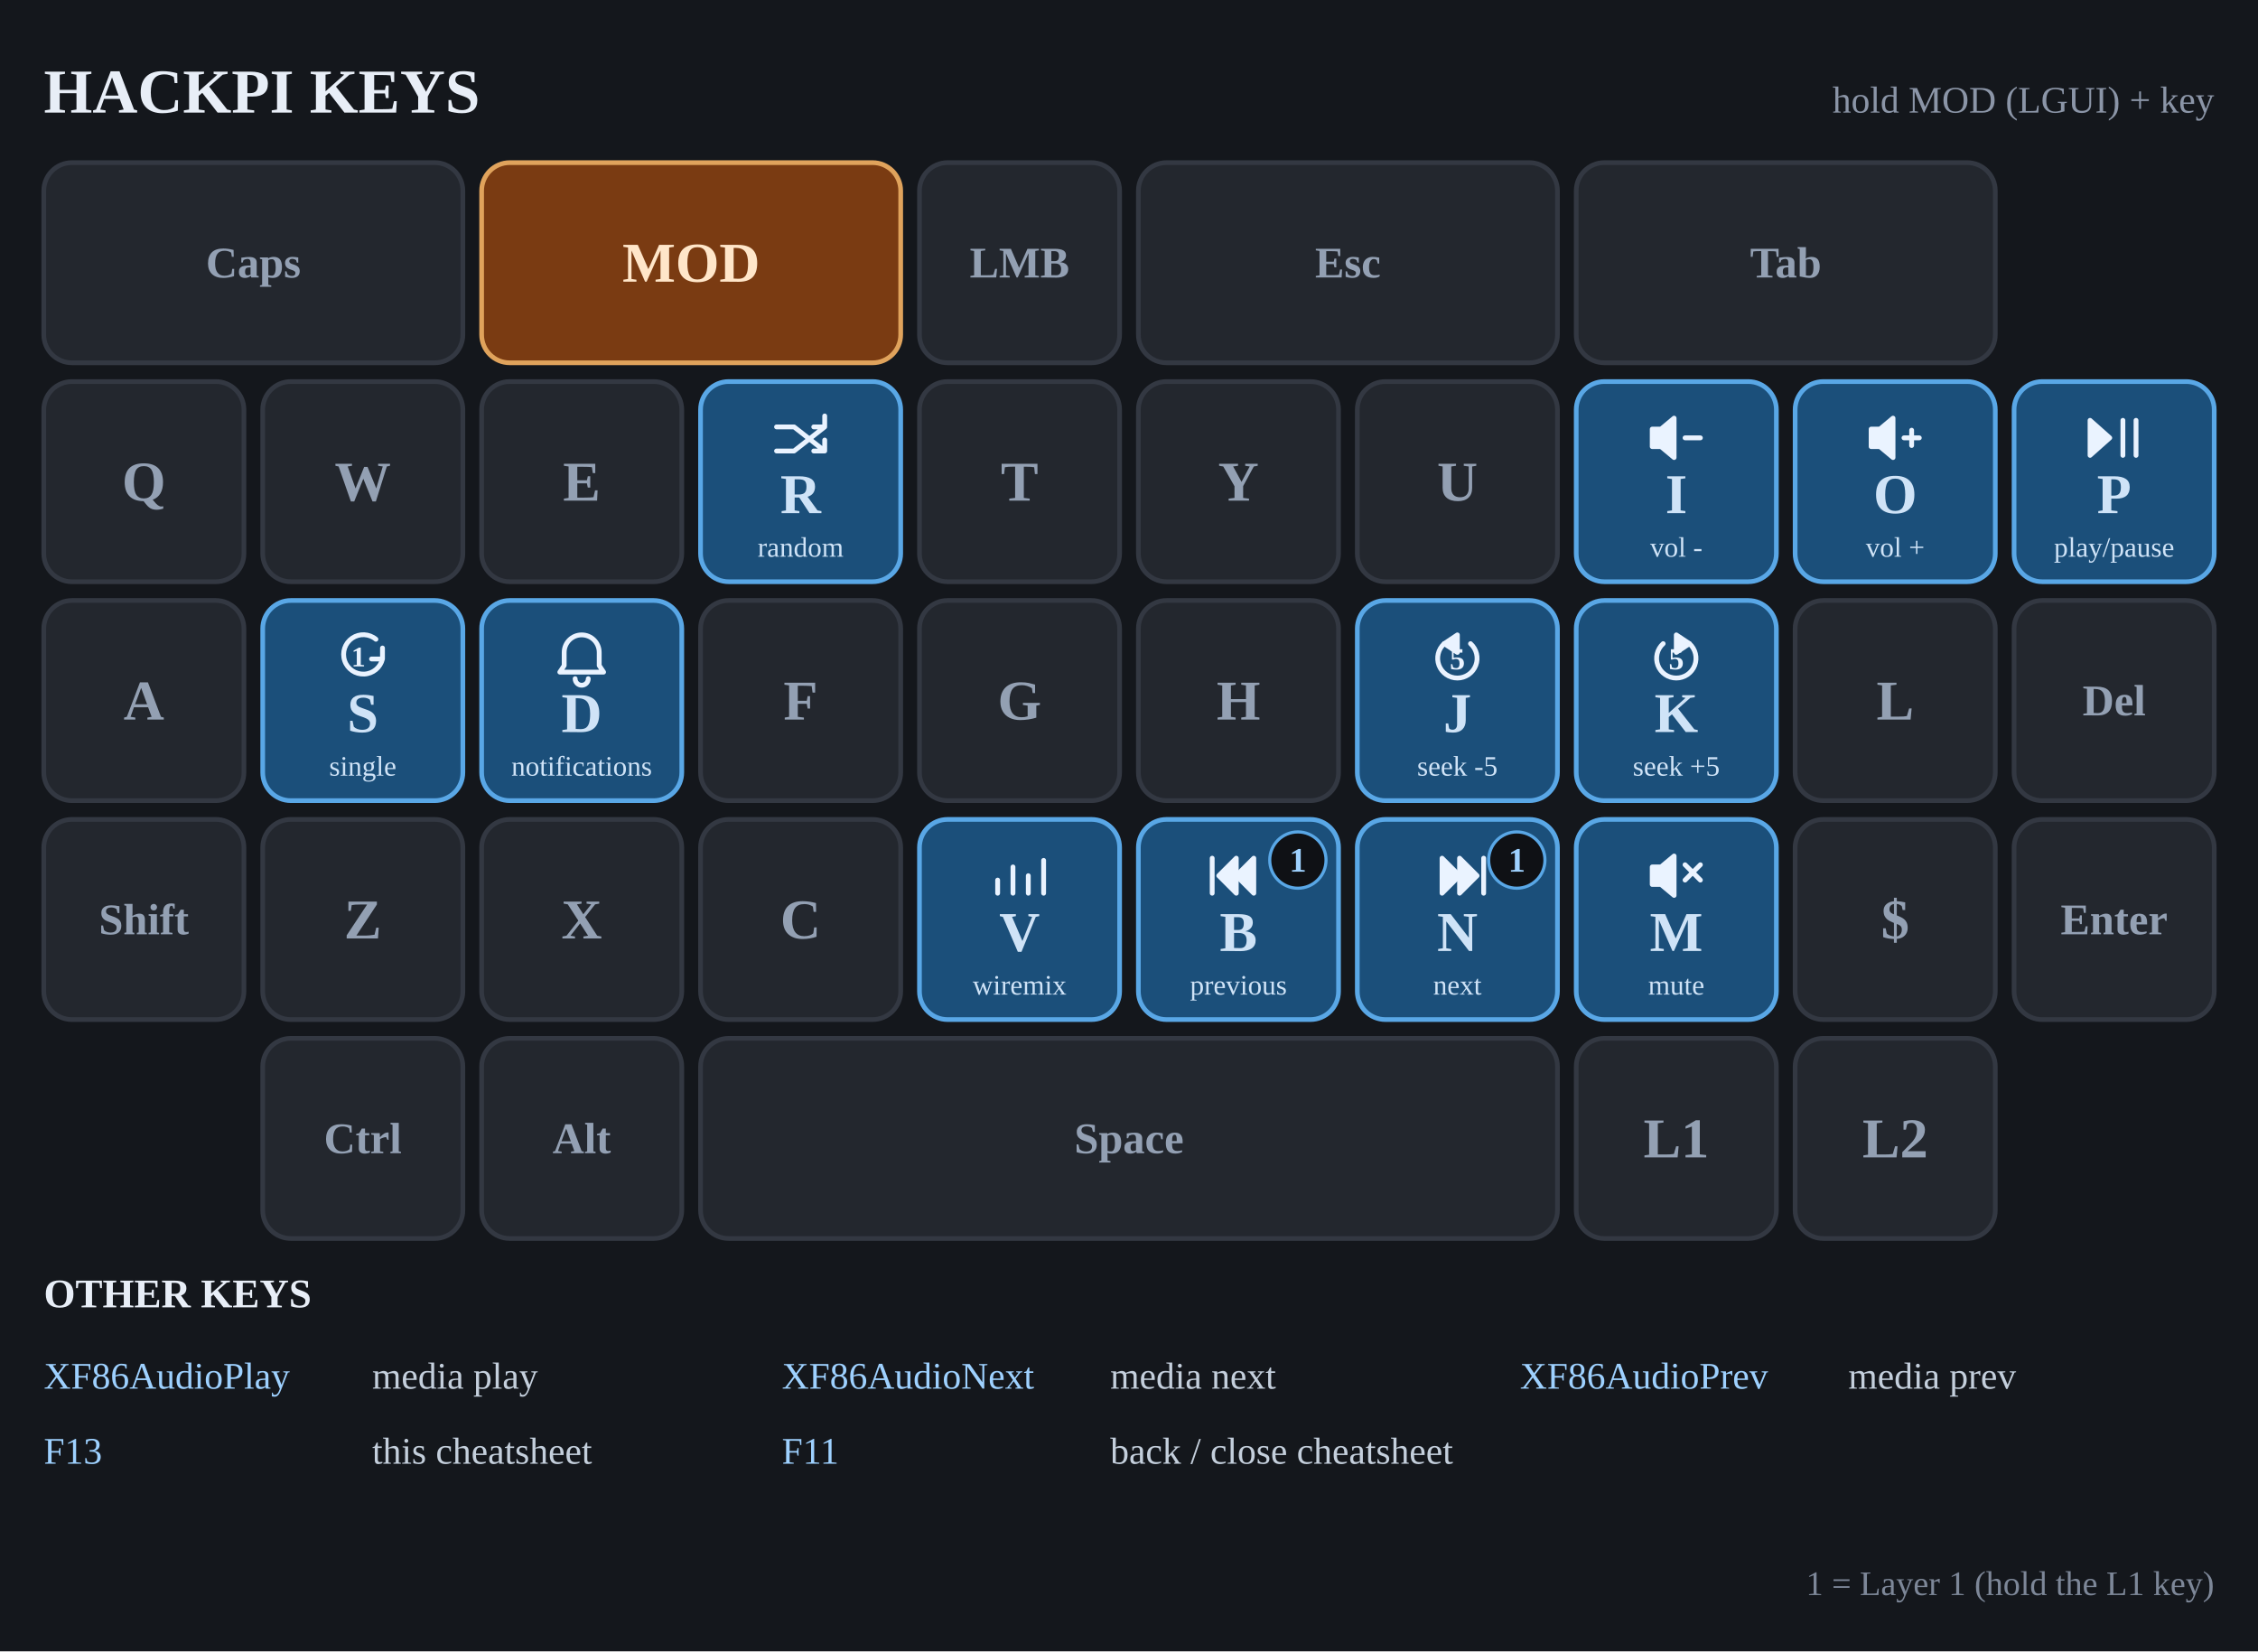
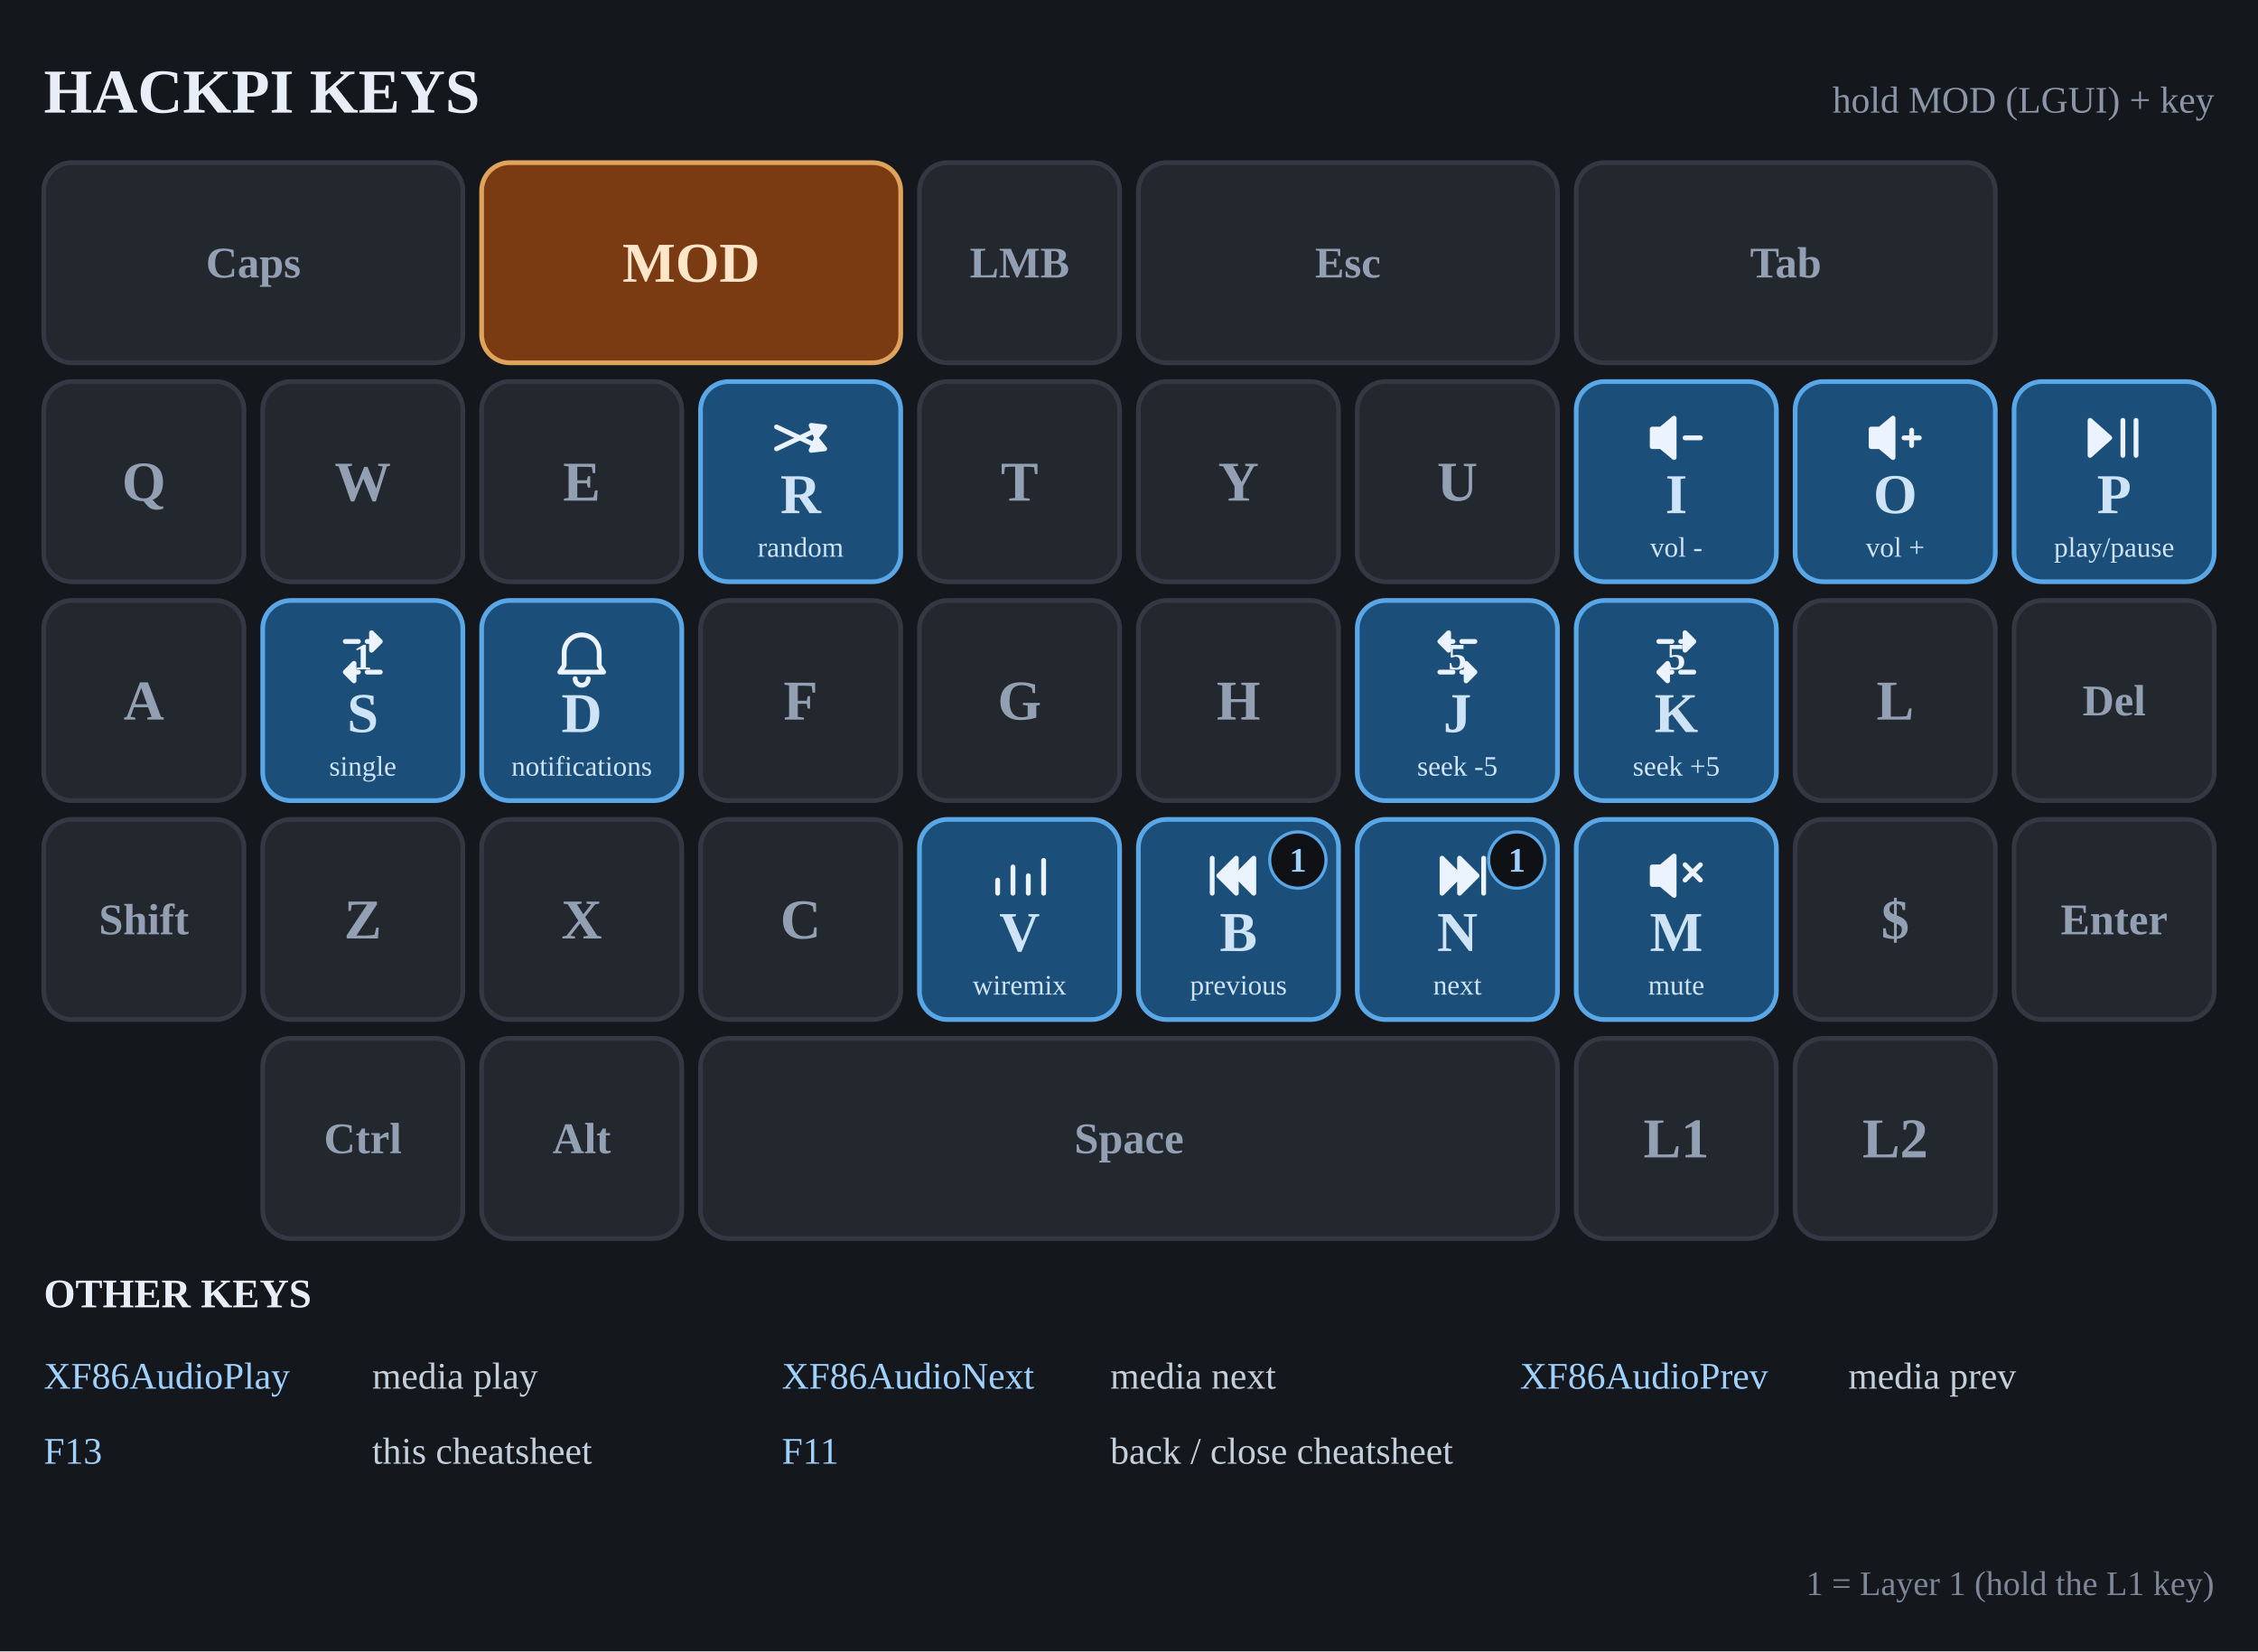
<svg xmlns="http://www.w3.org/2000/svg" width="722" height="528" viewBox="0 0 722 528">
  <rect width="722" height="528" fill="#14171c" />
  <text x="14" y="36" font-size="20" font-weight="bold" fill="#e8eef7">HACKPI KEYS</text>
  <text x="708" y="36" font-size="12" fill="#8b95a7" text-anchor="end">hold MOD (LGUI) + key</text>
  <rect x="14" y="52" width="134" height="64" rx="9" fill="#23272e" stroke="#333842" stroke-width="1.5" />
  <text x="81.0" y="84.0" font-size="14" font-weight="bold" fill="#93a0b3" text-anchor="middle" dominant-baseline="central">Caps</text>
  <rect x="154" y="52" width="134" height="64" rx="9" fill="#7a3b12" stroke="#e0a35c" stroke-width="1.5" />
  <text x="221.0" y="84.0" font-size="18" font-weight="bold" fill="#ffe6c9" text-anchor="middle" dominant-baseline="central">MOD</text>
  <rect x="294" y="52" width="64" height="64" rx="9" fill="#23272e" stroke="#333842" stroke-width="1.5" />
  <text x="326.0" y="84.0" font-size="14" font-weight="bold" fill="#93a0b3" text-anchor="middle" dominant-baseline="central">LMB</text>
  <rect x="364" y="52" width="134" height="64" rx="9" fill="#23272e" stroke="#333842" stroke-width="1.5" />
  <text x="431.0" y="84.0" font-size="14" font-weight="bold" fill="#93a0b3" text-anchor="middle" dominant-baseline="central">Esc</text>
  <rect x="504" y="52" width="134" height="64" rx="9" fill="#23272e" stroke="#333842" stroke-width="1.5" />
  <text x="571.0" y="84.0" font-size="14" font-weight="bold" fill="#93a0b3" text-anchor="middle" dominant-baseline="central">Tab</text>
  <rect x="14" y="122" width="64" height="64" rx="9" fill="#23272e" stroke="#333842" stroke-width="1.5" />
  <text x="46.0" y="154.0" font-size="18" font-weight="bold" fill="#93a0b3" text-anchor="middle" dominant-baseline="central">Q</text>
  <rect x="84" y="122" width="64" height="64" rx="9" fill="#23272e" stroke="#333842" stroke-width="1.5" />
  <text x="116.0" y="154.0" font-size="18" font-weight="bold" fill="#93a0b3" text-anchor="middle" dominant-baseline="central">W</text>
  <rect x="154" y="122" width="64" height="64" rx="9" fill="#23272e" stroke="#333842" stroke-width="1.5" />
  <text x="186.0" y="154.0" font-size="18" font-weight="bold" fill="#93a0b3" text-anchor="middle" dominant-baseline="central">E</text>
  <rect x="224" y="122" width="64" height="64" rx="9" fill="#1b4f7a" stroke="#59a7e6" stroke-width="1.5" />
  <g transform="translate(256.0,140) scale(0.7)">
-     <path d="M -11,-5 L -3,-5 L 11,6 M 6,6 L 11,6 L 11,1" fill="none" stroke="#eaf3ff" stroke-width="2.2" stroke-linecap="round" stroke-linejoin="round" />
-     <path d="M -11,6 L -3,6 L 11,-5 M 6,-5 L 11,-5 L 11,-10" fill="none" stroke="#eaf3ff" stroke-width="2.2" stroke-linecap="round" stroke-linejoin="round" />
+     <path d="M -11,-5 L 6,3" fill="none" stroke="#eaf3ff" stroke-width="2.2" stroke-linecap="round" stroke-linejoin="round" />
+     <path d="M 11,5 L 4.8,5.7 L 7.2,0.3 Z" fill="#eaf3ff" stroke="#eaf3ff" stroke-width="2.2" stroke-linecap="round" stroke-linejoin="round" />
+     <path d="M -11,5 L 6,-3" fill="none" stroke="#eaf3ff" stroke-width="2.2" stroke-linecap="round" stroke-linejoin="round" />
+     <path d="M 11,-5 L 7.2,-0.3 L 4.8,-5.7 Z" fill="#eaf3ff" stroke="#eaf3ff" stroke-width="2.2" stroke-linecap="round" stroke-linejoin="round" />
  </g>
  <text x="256.0" y="178" font-size="9" fill="#cfe3f7" text-anchor="middle">random</text>
  <text x="256.0" y="158.0" font-size="18" font-weight="bold" fill="#cfe3f7" text-anchor="middle" dominant-baseline="central">R</text>
  <rect x="294" y="122" width="64" height="64" rx="9" fill="#23272e" stroke="#333842" stroke-width="1.5" />
  <text x="326.0" y="154.0" font-size="18" font-weight="bold" fill="#93a0b3" text-anchor="middle" dominant-baseline="central">T</text>
  <rect x="364" y="122" width="64" height="64" rx="9" fill="#23272e" stroke="#333842" stroke-width="1.5" />
  <text x="396.0" y="154.0" font-size="18" font-weight="bold" fill="#93a0b3" text-anchor="middle" dominant-baseline="central">Y</text>
  <rect x="434" y="122" width="64" height="64" rx="9" fill="#23272e" stroke="#333842" stroke-width="1.5" />
  <text x="466.0" y="154.0" font-size="18" font-weight="bold" fill="#93a0b3" text-anchor="middle" dominant-baseline="central">U</text>
  <rect x="504" y="122" width="64" height="64" rx="9" fill="#1b4f7a" stroke="#59a7e6" stroke-width="1.5" />
  <g transform="translate(536.0,140) scale(0.7)">
    <path d="M -11,-4 L -7,-4 L -1,-9 L -1,9 L -7,4 L -11,4 Z" fill="#eaf3ff" stroke="#eaf3ff" stroke-width="2.2" stroke-linecap="round" stroke-linejoin="round" />
    <path d="M 4,0 L 11,0" fill="none" stroke="#eaf3ff" stroke-width="2.2" stroke-linecap="round" stroke-linejoin="round" />
  </g>
  <text x="536.0" y="178" font-size="9" fill="#cfe3f7" text-anchor="middle">vol -</text>
  <text x="536.0" y="158.0" font-size="18" font-weight="bold" fill="#cfe3f7" text-anchor="middle" dominant-baseline="central">I</text>
  <rect x="574" y="122" width="64" height="64" rx="9" fill="#1b4f7a" stroke="#59a7e6" stroke-width="1.5" />
  <g transform="translate(606.0,140) scale(0.7)">
    <path d="M -11,-4 L -7,-4 L -1,-9 L -1,9 L -7,4 L -11,4 Z" fill="#eaf3ff" stroke="#eaf3ff" stroke-width="2.2" stroke-linecap="round" stroke-linejoin="round" />
    <path d="M 4,0 L 11,0 M 7.5,-3.5 L 7.5,3.5" fill="none" stroke="#eaf3ff" stroke-width="2.2" stroke-linecap="round" stroke-linejoin="round" />
  </g>
  <text x="606.0" y="178" font-size="9" fill="#cfe3f7" text-anchor="middle">vol +</text>
  <text x="606.0" y="158.0" font-size="18" font-weight="bold" fill="#cfe3f7" text-anchor="middle" dominant-baseline="central">O</text>
  <rect x="644" y="122" width="64" height="64" rx="9" fill="#1b4f7a" stroke="#59a7e6" stroke-width="1.5" />
  <g transform="translate(676.0,140) scale(0.7)">
    <path d="M -11,-8 L -2,0 L -11,8 Z" fill="#eaf3ff" stroke="#eaf3ff" stroke-width="2.2" stroke-linecap="round" stroke-linejoin="round" />
    <path d="M 4,-8 L 4,8 M 10,-8 L 10,8" fill="none" stroke="#eaf3ff" stroke-width="2.2" stroke-linecap="round" stroke-linejoin="round" />
  </g>
  <text x="676.0" y="178" font-size="9" fill="#cfe3f7" text-anchor="middle">play/pause</text>
  <text x="676.0" y="158.0" font-size="18" font-weight="bold" fill="#cfe3f7" text-anchor="middle" dominant-baseline="central">P</text>
  <rect x="14" y="192" width="64" height="64" rx="9" fill="#23272e" stroke="#333842" stroke-width="1.5" />
  <text x="46.0" y="224.0" font-size="18" font-weight="bold" fill="#93a0b3" text-anchor="middle" dominant-baseline="central">A</text>
  <rect x="84" y="192" width="64" height="64" rx="9" fill="#1b4f7a" stroke="#59a7e6" stroke-width="1.5" />
  <g transform="translate(116.0,210) scale(0.7)">
-     <path d="M 6,-8 A 9,9 0 1 0 9,1 M 9,-4 L 9,1 L 4,1" fill="none" stroke="#eaf3ff" stroke-width="2.2" stroke-linecap="round" stroke-linejoin="round" />
-     <text x="-2" y="0" font-size="13" font-weight="bold" fill="#eaf3ff" text-anchor="middle" dominant-baseline="central">1</text>
+     <path d="M -8,-7 L -2,-7" fill="none" stroke="#eaf3ff" stroke-width="2.2" stroke-linecap="round" stroke-linejoin="round" />
+     <path d="M 2,-7 L 4,-7" fill="none" stroke="#eaf3ff" stroke-width="2.2" stroke-linecap="round" stroke-linejoin="round" />
+     <path d="M 8,-7 L 4,-11 L 4,-3 Z" fill="#eaf3ff" stroke="#eaf3ff" stroke-width="2.2" stroke-linecap="round" stroke-linejoin="round" />
+     <path d="M 8,7 L 2,7" fill="none" stroke="#eaf3ff" stroke-width="2.2" stroke-linecap="round" stroke-linejoin="round" />
+     <path d="M -2,7 L -4,7" fill="none" stroke="#eaf3ff" stroke-width="2.2" stroke-linecap="round" stroke-linejoin="round" />
+     <path d="M -8,7 L -4,3 L -4,11 Z" fill="#eaf3ff" stroke="#eaf3ff" stroke-width="2.2" stroke-linecap="round" stroke-linejoin="round" />
+     <text x="0" y="0" font-size="17" font-weight="bold" fill="#eaf3ff" text-anchor="middle" dominant-baseline="central">1</text>
  </g>
  <text x="116.0" y="248" font-size="9" fill="#cfe3f7" text-anchor="middle">single</text>
  <text x="116.0" y="228.0" font-size="18" font-weight="bold" fill="#cfe3f7" text-anchor="middle" dominant-baseline="central">S</text>
  <rect x="154" y="192" width="64" height="64" rx="9" fill="#1b4f7a" stroke="#59a7e6" stroke-width="1.5" />
  <g transform="translate(186.0,210) scale(0.7)">
    <path d="M -8,4 L -8,-2 A 8,8 0 0 1 8,-2 L 8,4 L 10,7 L -10,7 Z" fill="none" stroke="#eaf3ff" stroke-width="2.2" stroke-linecap="round" stroke-linejoin="round" />
    <path d="M -3,10 A 3,3 0 0 0 3,10" fill="none" stroke="#eaf3ff" stroke-width="2.2" stroke-linecap="round" stroke-linejoin="round" />
  </g>
  <text x="186.0" y="248" font-size="9" fill="#cfe3f7" text-anchor="middle">notifications</text>
  <text x="186.0" y="228.0" font-size="18" font-weight="bold" fill="#cfe3f7" text-anchor="middle" dominant-baseline="central">D</text>
  <rect x="224" y="192" width="64" height="64" rx="9" fill="#23272e" stroke="#333842" stroke-width="1.5" />
  <text x="256.0" y="224.0" font-size="18" font-weight="bold" fill="#93a0b3" text-anchor="middle" dominant-baseline="central">F</text>
  <rect x="294" y="192" width="64" height="64" rx="9" fill="#23272e" stroke="#333842" stroke-width="1.5" />
  <text x="326.0" y="224.0" font-size="18" font-weight="bold" fill="#93a0b3" text-anchor="middle" dominant-baseline="central">G</text>
  <rect x="364" y="192" width="64" height="64" rx="9" fill="#23272e" stroke="#333842" stroke-width="1.5" />
  <text x="396.0" y="224.0" font-size="18" font-weight="bold" fill="#93a0b3" text-anchor="middle" dominant-baseline="central">H</text>
  <rect x="434" y="192" width="64" height="64" rx="9" fill="#1b4f7a" stroke="#59a7e6" stroke-width="1.5" />
  <g transform="translate(466.0,210) scale(0.7)">
-     <path d="M -6,-6 A 9,9 0 1 0 6,-6" fill="none" stroke="#eaf3ff" stroke-width="2.2" stroke-linecap="round" stroke-linejoin="round" />
-     <path d="M -6,-6 L 0,-10 L 0,-2 Z" fill="#eaf3ff" stroke="#eaf3ff" stroke-width="2.2" stroke-linecap="round" stroke-linejoin="round" />
-     <text x="0" y="1" font-size="14" font-weight="bold" fill="#eaf3ff" text-anchor="middle" dominant-baseline="central">5</text>
+     <path d="M 8,-7 L 2,-7" fill="none" stroke="#eaf3ff" stroke-width="2.2" stroke-linecap="round" stroke-linejoin="round" />
+     <path d="M -2,-7 L -4,-7" fill="none" stroke="#eaf3ff" stroke-width="2.2" stroke-linecap="round" stroke-linejoin="round" />
+     <path d="M -8,-7 L -4,-11 L -4,-3 Z" fill="#eaf3ff" stroke="#eaf3ff" stroke-width="2.2" stroke-linecap="round" stroke-linejoin="round" />
+     <path d="M -8,7 L -2,7" fill="none" stroke="#eaf3ff" stroke-width="2.2" stroke-linecap="round" stroke-linejoin="round" />
+     <path d="M 2,7 L 4,7" fill="none" stroke="#eaf3ff" stroke-width="2.2" stroke-linecap="round" stroke-linejoin="round" />
+     <path d="M 8,7 L 4,3 L 4,11 Z" fill="#eaf3ff" stroke="#eaf3ff" stroke-width="2.2" stroke-linecap="round" stroke-linejoin="round" />
+     <text x="0" y="0" font-size="17" font-weight="bold" fill="#eaf3ff" text-anchor="middle" dominant-baseline="central">5</text>
  </g>
  <text x="466.0" y="248" font-size="9" fill="#cfe3f7" text-anchor="middle">seek -5</text>
  <text x="466.0" y="228.0" font-size="18" font-weight="bold" fill="#cfe3f7" text-anchor="middle" dominant-baseline="central">J</text>
  <rect x="504" y="192" width="64" height="64" rx="9" fill="#1b4f7a" stroke="#59a7e6" stroke-width="1.5" />
  <g transform="translate(536.0,210) scale(0.7)">
-     <path d="M 6,-6 A 9,9 0 1 1 -6,-6" fill="none" stroke="#eaf3ff" stroke-width="2.2" stroke-linecap="round" stroke-linejoin="round" />
-     <path d="M 6,-6 L 0,-10 L 0,-2 Z" fill="#eaf3ff" stroke="#eaf3ff" stroke-width="2.2" stroke-linecap="round" stroke-linejoin="round" />
-     <text x="0" y="1" font-size="14" font-weight="bold" fill="#eaf3ff" text-anchor="middle" dominant-baseline="central">5</text>
+     <path d="M -8,-7 L -2,-7" fill="none" stroke="#eaf3ff" stroke-width="2.2" stroke-linecap="round" stroke-linejoin="round" />
+     <path d="M 2,-7 L 4,-7" fill="none" stroke="#eaf3ff" stroke-width="2.2" stroke-linecap="round" stroke-linejoin="round" />
+     <path d="M 8,-7 L 4,-11 L 4,-3 Z" fill="#eaf3ff" stroke="#eaf3ff" stroke-width="2.2" stroke-linecap="round" stroke-linejoin="round" />
+     <path d="M 8,7 L 2,7" fill="none" stroke="#eaf3ff" stroke-width="2.2" stroke-linecap="round" stroke-linejoin="round" />
+     <path d="M -2,7 L -4,7" fill="none" stroke="#eaf3ff" stroke-width="2.2" stroke-linecap="round" stroke-linejoin="round" />
+     <path d="M -8,7 L -4,3 L -4,11 Z" fill="#eaf3ff" stroke="#eaf3ff" stroke-width="2.2" stroke-linecap="round" stroke-linejoin="round" />
+     <text x="0" y="0" font-size="17" font-weight="bold" fill="#eaf3ff" text-anchor="middle" dominant-baseline="central">5</text>
  </g>
  <text x="536.0" y="248" font-size="9" fill="#cfe3f7" text-anchor="middle">seek +5</text>
  <text x="536.0" y="228.0" font-size="18" font-weight="bold" fill="#cfe3f7" text-anchor="middle" dominant-baseline="central">K</text>
  <rect x="574" y="192" width="64" height="64" rx="9" fill="#23272e" stroke="#333842" stroke-width="1.5" />
  <text x="606.0" y="224.0" font-size="18" font-weight="bold" fill="#93a0b3" text-anchor="middle" dominant-baseline="central">L</text>
  <rect x="644" y="192" width="64" height="64" rx="9" fill="#23272e" stroke="#333842" stroke-width="1.5" />
  <text x="676.0" y="224.0" font-size="14" font-weight="bold" fill="#93a0b3" text-anchor="middle" dominant-baseline="central">Del</text>
  <rect x="14" y="262" width="64" height="64" rx="9" fill="#23272e" stroke="#333842" stroke-width="1.5" />
  <text x="46.0" y="294.0" font-size="14" font-weight="bold" fill="#93a0b3" text-anchor="middle" dominant-baseline="central">Shift</text>
  <rect x="84" y="262" width="64" height="64" rx="9" fill="#23272e" stroke="#333842" stroke-width="1.5" />
  <text x="116.0" y="294.0" font-size="18" font-weight="bold" fill="#93a0b3" text-anchor="middle" dominant-baseline="central">Z</text>
  <rect x="154" y="262" width="64" height="64" rx="9" fill="#23272e" stroke="#333842" stroke-width="1.5" />
  <text x="186.0" y="294.0" font-size="18" font-weight="bold" fill="#93a0b3" text-anchor="middle" dominant-baseline="central">X</text>
  <rect x="224" y="262" width="64" height="64" rx="9" fill="#23272e" stroke="#333842" stroke-width="1.5" />
  <text x="256.0" y="294.0" font-size="18" font-weight="bold" fill="#93a0b3" text-anchor="middle" dominant-baseline="central">C</text>
  <rect x="294" y="262" width="64" height="64" rx="9" fill="#1b4f7a" stroke="#59a7e6" stroke-width="1.5" />
  <g transform="translate(326.0,280) scale(0.7)">
    <path d="M -10,8 L -10,2" fill="none" stroke="#eaf3ff" stroke-width="2.2" stroke-linecap="round" stroke-linejoin="round" />
    <path d="M -3,8 L -3,-4" fill="none" stroke="#eaf3ff" stroke-width="2.2" stroke-linecap="round" stroke-linejoin="round" />
    <path d="M 4,8 L 4,0" fill="none" stroke="#eaf3ff" stroke-width="2.2" stroke-linecap="round" stroke-linejoin="round" />
    <path d="M 11,8 L 11,-7" fill="none" stroke="#eaf3ff" stroke-width="2.2" stroke-linecap="round" stroke-linejoin="round" />
  </g>
  <text x="326.0" y="318" font-size="9" fill="#cfe3f7" text-anchor="middle">wiremix</text>
  <text x="326.0" y="298.0" font-size="18" font-weight="bold" fill="#cfe3f7" text-anchor="middle" dominant-baseline="central">V</text>
  <rect x="364" y="262" width="64" height="64" rx="9" fill="#1b4f7a" stroke="#59a7e6" stroke-width="1.5" />
  <g transform="translate(396.0,280) scale(0.7)">
    <path d="M -12,-8 L -12,8" fill="none" stroke="#eaf3ff" stroke-width="2.2" stroke-linecap="round" stroke-linejoin="round" />
    <path d="M -9,0 L -1,-8 L -1,8 Z" fill="#eaf3ff" stroke="#eaf3ff" stroke-width="2.2" stroke-linecap="round" stroke-linejoin="round" />
    <path d="M -1,0 L 7,-8 L 7,8 Z" fill="#eaf3ff" stroke="#eaf3ff" stroke-width="2.2" stroke-linecap="round" stroke-linejoin="round" />
  </g>
  <text x="396.0" y="318" font-size="9" fill="#cfe3f7" text-anchor="middle">previous</text>
  <circle cx="415" cy="275" r="9" fill="#0f1115" stroke="#59a7e6" />
  <text x="415" y="275" font-size="11" font-weight="bold" fill="#9ed1ff" text-anchor="middle" dominant-baseline="central">1</text>
  <text x="396.0" y="298.0" font-size="18" font-weight="bold" fill="#cfe3f7" text-anchor="middle" dominant-baseline="central">B</text>
  <rect x="434" y="262" width="64" height="64" rx="9" fill="#1b4f7a" stroke="#59a7e6" stroke-width="1.5" />
  <g transform="translate(466.0,280) scale(0.7)">
    <path d="M 12,-8 L 12,8" fill="none" stroke="#eaf3ff" stroke-width="2.2" stroke-linecap="round" stroke-linejoin="round" />
    <path d="M 9,0 L 1,-8 L 1,8 Z" fill="#eaf3ff" stroke="#eaf3ff" stroke-width="2.2" stroke-linecap="round" stroke-linejoin="round" />
    <path d="M 1,0 L -7,-8 L -7,8 Z" fill="#eaf3ff" stroke="#eaf3ff" stroke-width="2.2" stroke-linecap="round" stroke-linejoin="round" />
  </g>
  <text x="466.0" y="318" font-size="9" fill="#cfe3f7" text-anchor="middle">next</text>
  <circle cx="485" cy="275" r="9" fill="#0f1115" stroke="#59a7e6" />
  <text x="485" y="275" font-size="11" font-weight="bold" fill="#9ed1ff" text-anchor="middle" dominant-baseline="central">1</text>
  <text x="466.0" y="298.0" font-size="18" font-weight="bold" fill="#cfe3f7" text-anchor="middle" dominant-baseline="central">N</text>
  <rect x="504" y="262" width="64" height="64" rx="9" fill="#1b4f7a" stroke="#59a7e6" stroke-width="1.5" />
  <g transform="translate(536.0,280) scale(0.7)">
    <path d="M -11,-4 L -7,-4 L -1,-9 L -1,9 L -7,4 L -11,4 Z" fill="#eaf3ff" stroke="#eaf3ff" stroke-width="2.2" stroke-linecap="round" stroke-linejoin="round" />
    <path d="M 4,-5 L 11,2 M 11,-5 L 4,2" fill="none" stroke="#eaf3ff" stroke-width="2.2" stroke-linecap="round" stroke-linejoin="round" />
  </g>
  <text x="536.0" y="318" font-size="9" fill="#cfe3f7" text-anchor="middle">mute</text>
  <text x="536.0" y="298.0" font-size="18" font-weight="bold" fill="#cfe3f7" text-anchor="middle" dominant-baseline="central">M</text>
  <rect x="574" y="262" width="64" height="64" rx="9" fill="#23272e" stroke="#333842" stroke-width="1.5" />
  <text x="606.0" y="294.0" font-size="18" font-weight="bold" fill="#93a0b3" text-anchor="middle" dominant-baseline="central">$</text>
  <rect x="644" y="262" width="64" height="64" rx="9" fill="#23272e" stroke="#333842" stroke-width="1.5" />
  <text x="676.0" y="294.0" font-size="14" font-weight="bold" fill="#93a0b3" text-anchor="middle" dominant-baseline="central">Enter</text>
  <rect x="84" y="332" width="64" height="64" rx="9" fill="#23272e" stroke="#333842" stroke-width="1.5" />
  <text x="116.0" y="364.0" font-size="14" font-weight="bold" fill="#93a0b3" text-anchor="middle" dominant-baseline="central">Ctrl</text>
  <rect x="154" y="332" width="64" height="64" rx="9" fill="#23272e" stroke="#333842" stroke-width="1.5" />
  <text x="186.0" y="364.0" font-size="14" font-weight="bold" fill="#93a0b3" text-anchor="middle" dominant-baseline="central">Alt</text>
  <rect x="224" y="332" width="274" height="64" rx="9" fill="#23272e" stroke="#333842" stroke-width="1.5" />
  <text x="361.0" y="364.0" font-size="14" font-weight="bold" fill="#93a0b3" text-anchor="middle" dominant-baseline="central">Space</text>
  <rect x="504" y="332" width="64" height="64" rx="9" fill="#23272e" stroke="#333842" stroke-width="1.5" />
  <text x="536.0" y="364.0" font-size="18" font-weight="bold" fill="#93a0b3" text-anchor="middle" dominant-baseline="central">L1</text>
  <rect x="574" y="332" width="64" height="64" rx="9" fill="#23272e" stroke="#333842" stroke-width="1.5" />
  <text x="606.0" y="364.0" font-size="18" font-weight="bold" fill="#93a0b3" text-anchor="middle" dominant-baseline="central">L2</text>
  <text x="14" y="418" font-size="13" font-weight="bold" fill="#e8eef7">OTHER KEYS</text>
  <text x="14" y="444" font-size="12" fill="#9ed1ff">XF86AudioPlay</text>
  <text x="119" y="444" font-size="12" fill="#c4cfdc">media play</text>
  <text x="250" y="444" font-size="12" fill="#9ed1ff">XF86AudioNext</text>
  <text x="355" y="444" font-size="12" fill="#c4cfdc">media next</text>
  <text x="486" y="444" font-size="12" fill="#9ed1ff">XF86AudioPrev</text>
  <text x="591" y="444" font-size="12" fill="#c4cfdc">media prev</text>
  <text x="14" y="468" font-size="12" fill="#9ed1ff">F13</text>
  <text x="119" y="468" font-size="12" fill="#c4cfdc">this cheatsheet</text>
  <text x="250" y="468" font-size="12" fill="#9ed1ff">F11</text>
  <text x="355" y="468" font-size="12" fill="#c4cfdc">back / close cheatsheet</text>
  <text x="708" y="510" font-size="11" fill="#7d8798" text-anchor="end">1 = Layer 1 (hold the L1 key)</text>
</svg>
